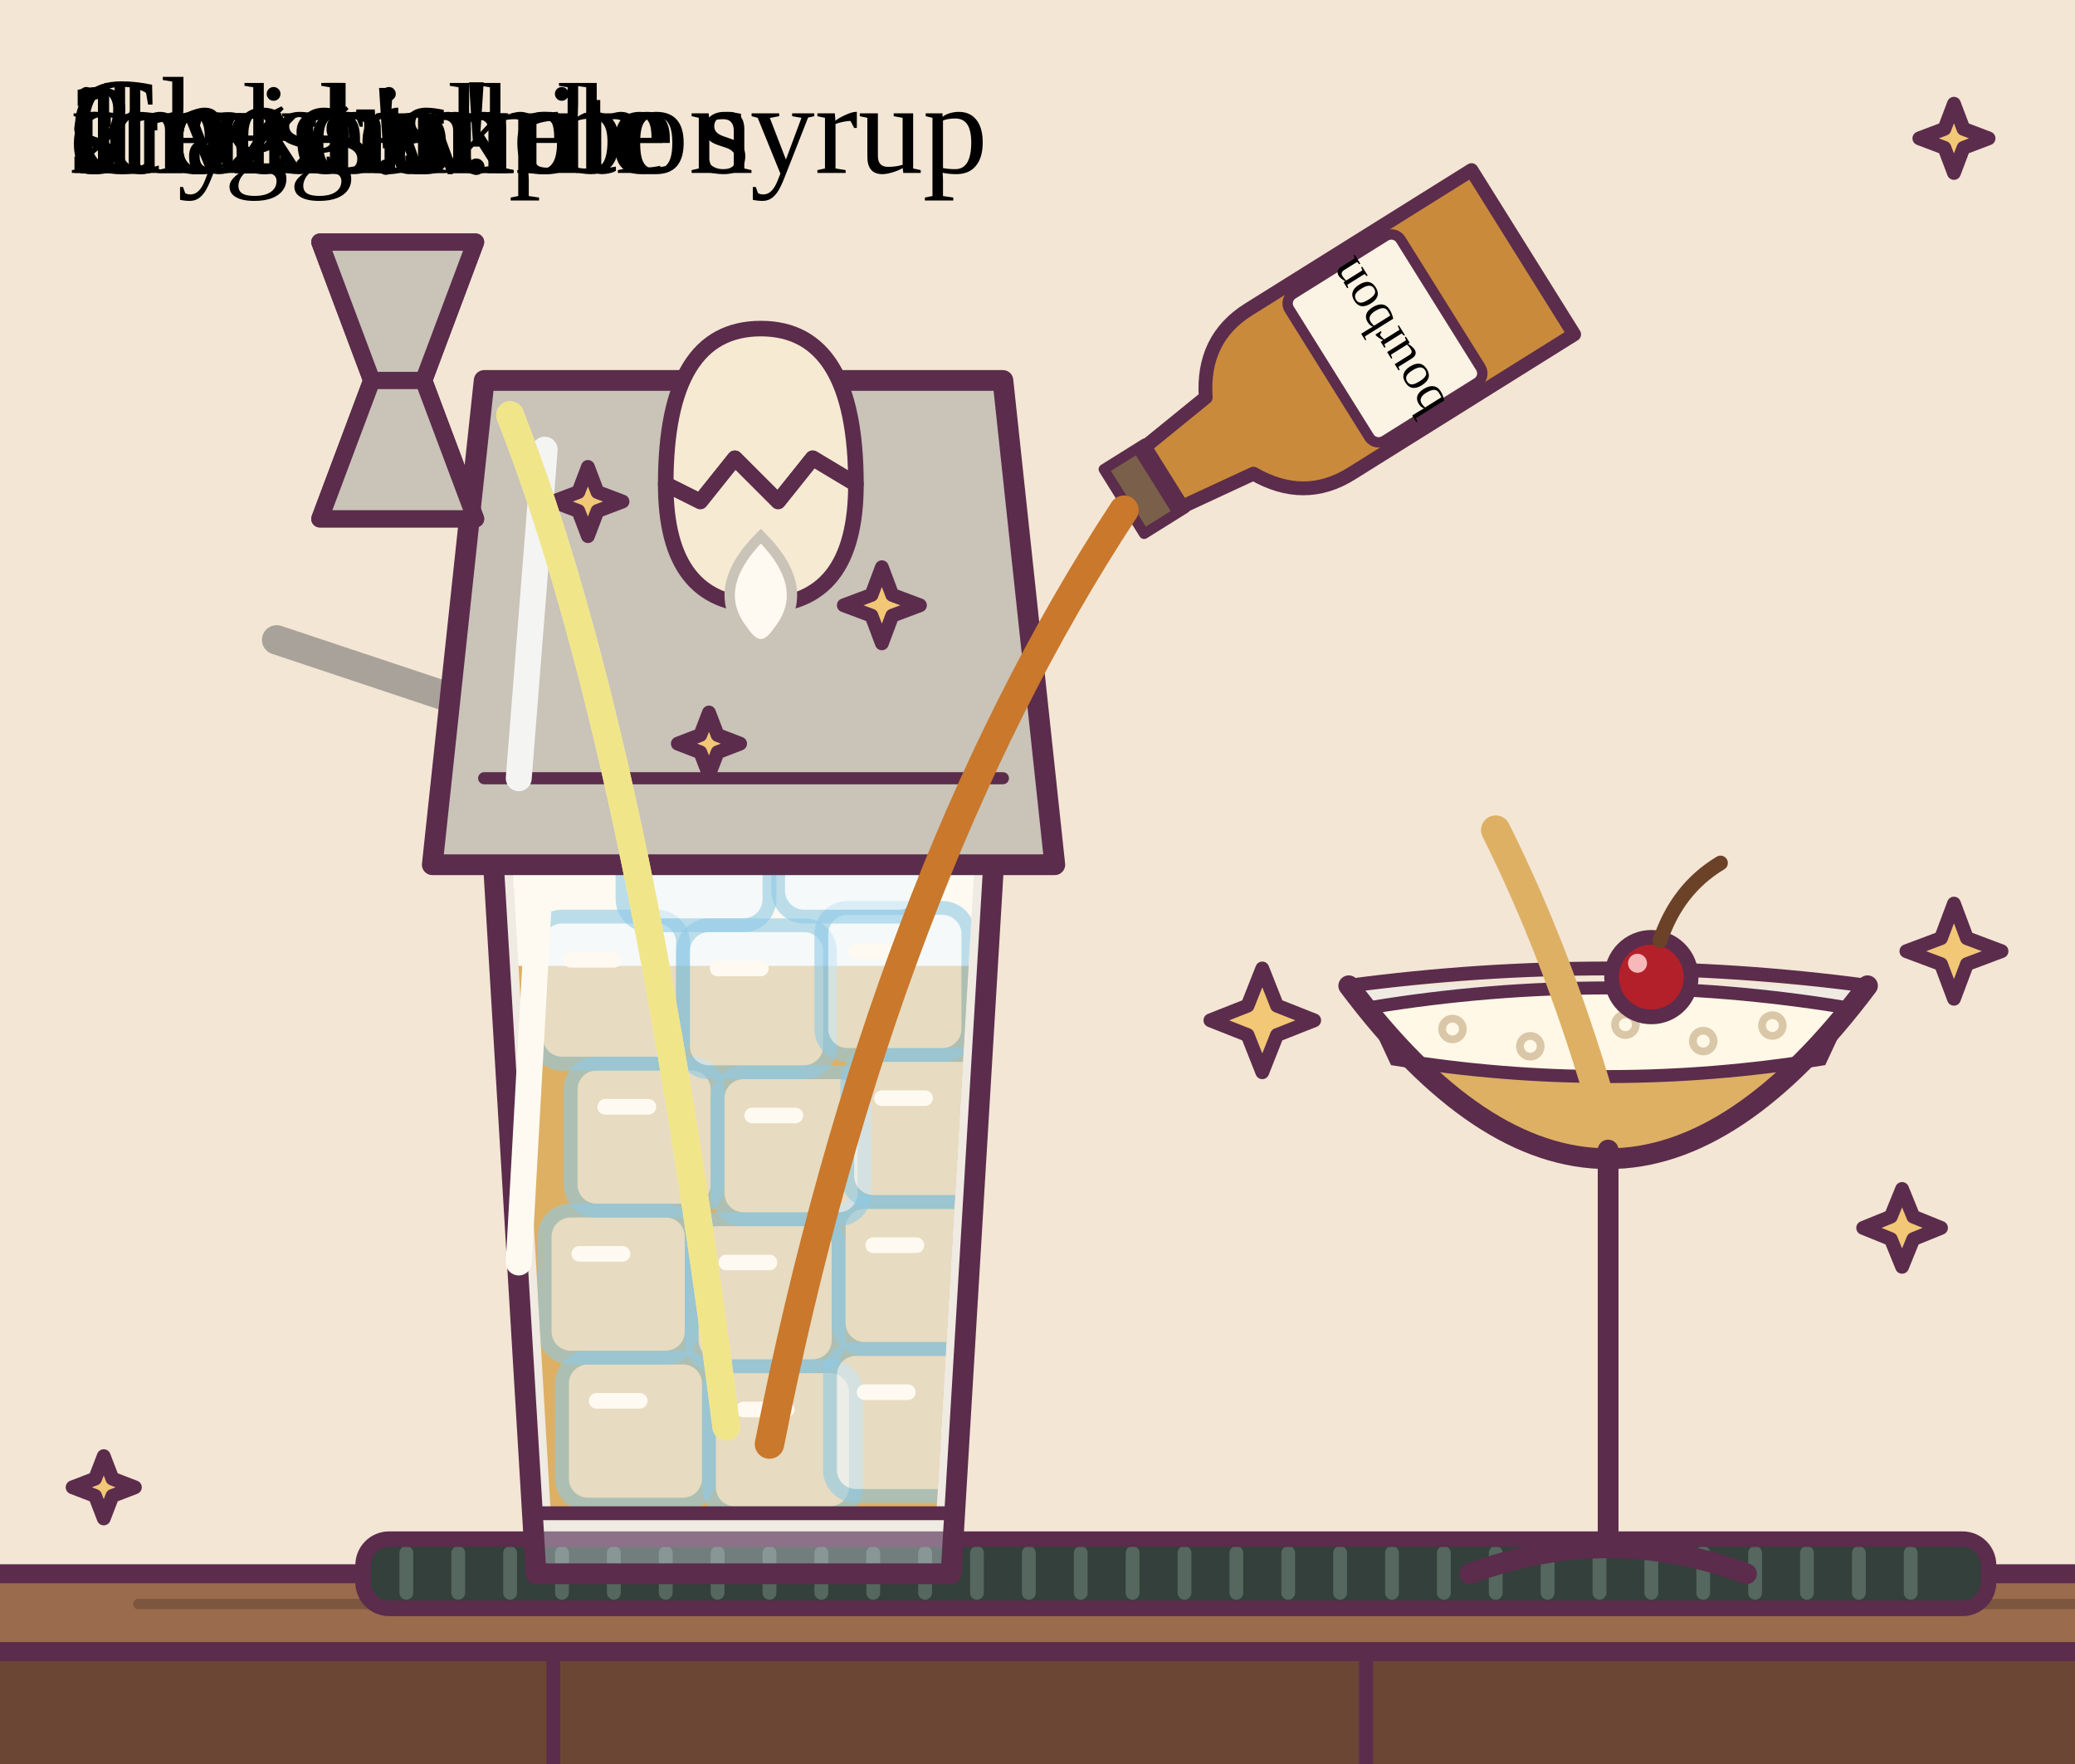
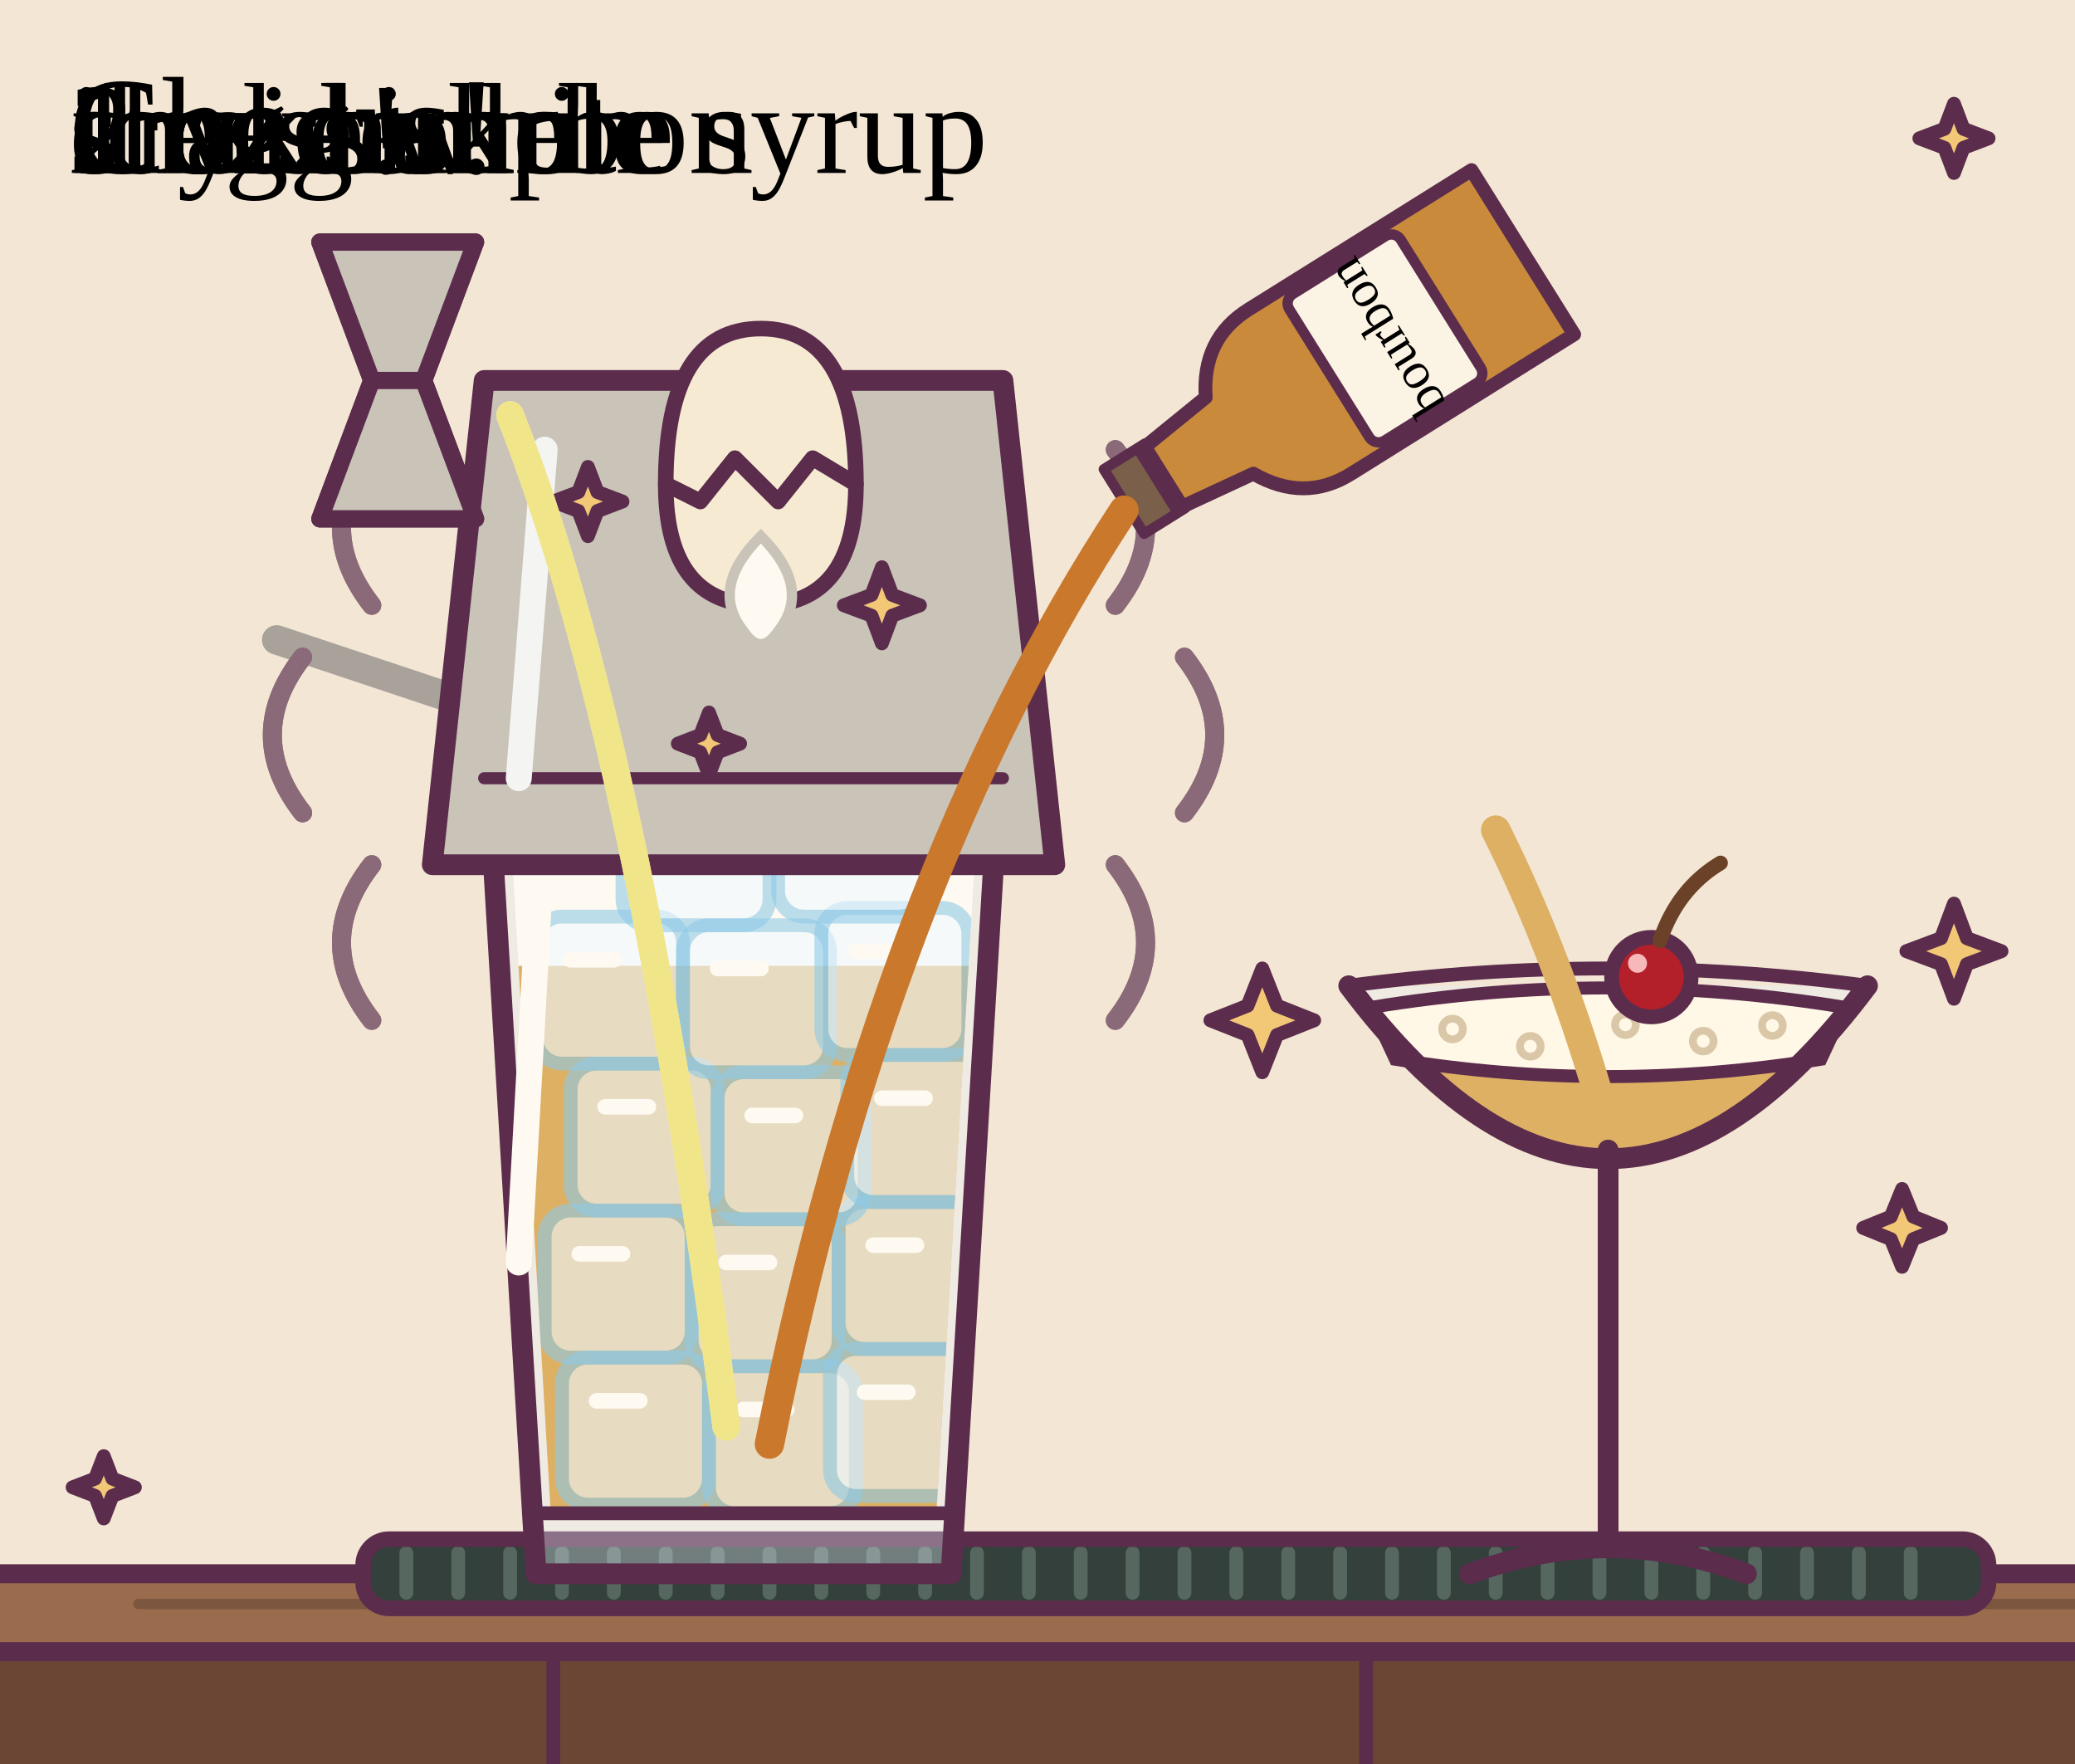
<svg viewBox="0 0 240 204" role="img" aria-label="How to make a Whiskey Sour, step by step: Combine ingredients. Add everything to your shaker. Dry shake. Shake hard, without ice, for about 15 seconds. That's what whips the egg white into foam. Wet shake. Add ice and shake again, until the shaker is frosty cold. Serve up. Strain into a chilled coupe, no ice, and top with a cherry. Cheers!">
  <g transform="translate(-104 -14)">
    <g filter="url(#wash)">
      <rect x="0" y="0" width="400" height="236" fill="#f3e6d4" />
    </g>
    <rect x="0" y="196" width="400" height="40" fill="#6e4b39" />
    <g filter="url(#wash)">
      <rect x="0" y="196" width="400" height="9" fill="#9a6b4c" />
      <rect x="0" y="205" width="400" height="31" fill="#6b4634" />
    </g>
    <g filter="url(#crayon)" fill="none" stroke="#5b2c4c" stroke-width="2.2" stroke-linecap="round" stroke-linejoin="round">
      <path d="M0 196 H400 M0 205 H400" />
      <path d="M64 205 V236" stroke-width="1.6" />
      <path d="M168 205 V236" stroke-width="1.6" />
      <path d="M262 205 V236" stroke-width="1.6" />
      <path d="M352 205 V236" stroke-width="1.6" />
      <path d="M22 199.5 h38" stroke="#7d5640" stroke-width="1.2" />
      <path d="M120 199.5 h54" stroke="#7d5640" stroke-width="1.2" />
      <path d="M230 199.5 h30" stroke="#7d5640" stroke-width="1.2" />
      <path d="M300 199.5 h46" stroke="#7d5640" stroke-width="1.2" />
    </g>
    <rect x="146" y="192" width="188" height="8" rx="3" fill="#33403b" />
    <path d="M151 193.6 v4.6" stroke="#55675f" stroke-width="1.6" stroke-linecap="round" />
    <path d="M157 193.6 v4.6" stroke="#55675f" stroke-width="1.6" stroke-linecap="round" />
    <path d="M163 193.6 v4.6" stroke="#55675f" stroke-width="1.6" stroke-linecap="round" />
    <path d="M169 193.6 v4.6" stroke="#55675f" stroke-width="1.6" stroke-linecap="round" />
    <path d="M175 193.6 v4.6" stroke="#55675f" stroke-width="1.6" stroke-linecap="round" />
    <path d="M181 193.6 v4.6" stroke="#55675f" stroke-width="1.6" stroke-linecap="round" />
    <path d="M187 193.6 v4.6" stroke="#55675f" stroke-width="1.6" stroke-linecap="round" />
    <path d="M193 193.6 v4.6" stroke="#55675f" stroke-width="1.6" stroke-linecap="round" />
    <path d="M199 193.6 v4.6" stroke="#55675f" stroke-width="1.6" stroke-linecap="round" />
    <path d="M205 193.6 v4.6" stroke="#55675f" stroke-width="1.6" stroke-linecap="round" />
    <path d="M211 193.6 v4.6" stroke="#55675f" stroke-width="1.6" stroke-linecap="round" />
    <path d="M217 193.6 v4.6" stroke="#55675f" stroke-width="1.6" stroke-linecap="round" />
    <path d="M223 193.6 v4.6" stroke="#55675f" stroke-width="1.6" stroke-linecap="round" />
    <path d="M229 193.6 v4.6" stroke="#55675f" stroke-width="1.6" stroke-linecap="round" />
    <path d="M235 193.6 v4.6" stroke="#55675f" stroke-width="1.6" stroke-linecap="round" />
    <path d="M241 193.6 v4.6" stroke="#55675f" stroke-width="1.6" stroke-linecap="round" />
    <path d="M247 193.6 v4.6" stroke="#55675f" stroke-width="1.6" stroke-linecap="round" />
    <path d="M253 193.6 v4.6" stroke="#55675f" stroke-width="1.6" stroke-linecap="round" />
    <path d="M259 193.6 v4.6" stroke="#55675f" stroke-width="1.6" stroke-linecap="round" />
    <path d="M265 193.6 v4.6" stroke="#55675f" stroke-width="1.6" stroke-linecap="round" />
    <path d="M271 193.6 v4.6" stroke="#55675f" stroke-width="1.6" stroke-linecap="round" />
    <path d="M277 193.6 v4.6" stroke="#55675f" stroke-width="1.6" stroke-linecap="round" />
    <path d="M283 193.6 v4.6" stroke="#55675f" stroke-width="1.6" stroke-linecap="round" />
    <path d="M289 193.6 v4.6" stroke="#55675f" stroke-width="1.6" stroke-linecap="round" />
    <path d="M295 193.6 v4.6" stroke="#55675f" stroke-width="1.6" stroke-linecap="round" />
    <path d="M301 193.6 v4.6" stroke="#55675f" stroke-width="1.6" stroke-linecap="round" />
    <path d="M307 193.6 v4.6" stroke="#55675f" stroke-width="1.6" stroke-linecap="round" />
    <path d="M313 193.6 v4.6" stroke="#55675f" stroke-width="1.6" stroke-linecap="round" />
    <path d="M319 193.6 v4.6" stroke="#55675f" stroke-width="1.6" stroke-linecap="round" />
    <path d="M325 193.6 v4.6" stroke="#55675f" stroke-width="1.6" stroke-linecap="round" />
    <g filter="url(#crayon)" fill="none" stroke="#5b2c4c" stroke-width="2.6" stroke-linecap="round" stroke-linejoin="round">
      <rect x="146" y="192" width="188" height="8" rx="3" stroke-width="1.8" />
    </g>
    <g class="twinkle d2" style="transform-origin:330px 30px">
      <path d="M330 26 L331.1 28.9 L334 30 L331.1 31.1 L330 34 L328.9 31.1 L326 30 L328.9 28.9Z" fill="#f2c776" stroke="#5b2c4c" stroke-width="1.6" stroke-linejoin="round" />
    </g>
    <g class="twinkle d3" style="transform-origin:116px 186px">
      <path d="M116 182.4 L117 185 L119.6 186 L117 187 L116 189.6 L115 187 L112.4 186 L115 185Z" fill="#f2c776" stroke="#5b2c4c" stroke-width="1.6" stroke-linejoin="round" />
    </g>
-     <g class="mix30">
-       <g class="tip29" style="transform-origin:220px 96px">
-         <g class="shk28" style="transform-origin:190px 116px">
+     <g class="mix32">
+       <g class="tip31" style="transform-origin:220px 96px">
+         <g class="shk30" style="transform-origin:190px 116px">
          <g filter="url(#wash)">
            <path d="M160 96 L220 96 L214 196 L166 196Z" fill="#e7f1fb" opacity=".35" />
          </g>
          <clipPath id="whiskey-sour-mx">
            <path d="M162.4 99 L217.6 99 L212.3 189 L167.7 189Z" />
          </clipPath>
          <g clip-path="url(#whiskey-sour-mx)">
            <g filter="url(#wash)">
              <g class="ml5" style="transform-origin:190px 190px">
                <rect x="158" y="169.5" width="64" height="20.5" fill="#c9782c" />
              </g>
              <g class="ml6" style="transform-origin:190px 170px">
                <rect x="158" y="159.5" width="64" height="10.5" fill="#f3e9c4" />
              </g>
              <g class="ml7" style="transform-origin:190px 160px">
                <rect x="158" y="149.5" width="64" height="10.5" fill="#f1e58a" />
              </g>
              <g class="ml8" style="transform-origin:190px 150px">
                <rect x="158" y="141.5" width="64" height="8.5" fill="#fffaf1" />
              </g>
              <g class="mixed9" style="transform-origin:190px 190px">
                <rect x="158" y="125.2" width="64" height="64.8" fill="#ddb064" />
              </g>
              <g class="mfoam10">
                <rect x="158" y="113.2" width="64" height="12.5" fill="#fffaf1" />
              </g>
            </g>
            <g class="mice11" style="transform-origin:177.5px 179.5px">
              <rect x="169" y="171" width="17" height="17" rx="3" fill="#eef8ff" opacity=".6" stroke="#8ecae6" stroke-width="1.6" />
              <path d="M173 176 h5" stroke="#fffaf1" stroke-width="1.8" stroke-linecap="round" />
            </g>
            <g class="mice12" style="transform-origin:194.5px 180.5px">
              <rect x="186" y="172" width="17" height="17" rx="3" fill="#eef8ff" opacity=".6" stroke="#8ecae6" stroke-width="1.6" />
              <path d="M190 177 h5" stroke="#fffaf1" stroke-width="1.8" stroke-linecap="round" />
            </g>
            <g class="mice13" style="transform-origin:208.5px 178.5px">
              <rect x="200" y="170" width="17" height="17" rx="3" fill="#eef8ff" opacity=".6" stroke="#8ecae6" stroke-width="1.6" />
              <path d="M204 175 h5" stroke="#fffaf1" stroke-width="1.8" stroke-linecap="round" />
            </g>
            <g class="mice14" style="transform-origin:175.5px 162.5px">
              <rect x="167" y="154" width="17" height="17" rx="3" fill="#eef8ff" opacity=".6" stroke="#8ecae6" stroke-width="1.6" />
              <path d="M171 159 h5" stroke="#fffaf1" stroke-width="1.8" stroke-linecap="round" />
            </g>
            <g class="mice15" style="transform-origin:192.5px 163.5px">
              <rect x="184" y="155" width="17" height="17" rx="3" fill="#eef8ff" opacity=".6" stroke="#8ecae6" stroke-width="1.6" />
              <path d="M188 160 h5" stroke="#fffaf1" stroke-width="1.8" stroke-linecap="round" />
            </g>
            <g class="mice16" style="transform-origin:209.5px 161.5px">
              <rect x="201" y="153" width="17" height="17" rx="3" fill="#eef8ff" opacity=".6" stroke="#8ecae6" stroke-width="1.6" />
              <path d="M205 158 h5" stroke="#fffaf1" stroke-width="1.8" stroke-linecap="round" />
            </g>
            <g class="mice17" style="transform-origin:178.5px 145.5px">
              <rect x="170" y="137" width="17" height="17" rx="3" fill="#eef8ff" opacity=".6" stroke="#8ecae6" stroke-width="1.6" />
              <path d="M174 142 h5" stroke="#fffaf1" stroke-width="1.8" stroke-linecap="round" />
            </g>
            <g class="mice18" style="transform-origin:195.5px 146.5px">
              <rect x="187" y="138" width="17" height="17" rx="3" fill="#eef8ff" opacity=".6" stroke="#8ecae6" stroke-width="1.6" />
              <path d="M191 143 h5" stroke="#fffaf1" stroke-width="1.8" stroke-linecap="round" />
            </g>
            <g class="mice19" style="transform-origin:210.5px 144.5px">
              <rect x="202" y="136" width="17" height="17" rx="3" fill="#eef8ff" opacity=".6" stroke="#8ecae6" stroke-width="1.6" />
              <path d="M206 141 h5" stroke="#fffaf1" stroke-width="1.8" stroke-linecap="round" />
            </g>
            <g class="mice20" style="transform-origin:174.5px 128.5px">
              <rect x="166" y="120" width="17" height="17" rx="3" fill="#eef8ff" opacity=".6" stroke="#8ecae6" stroke-width="1.6" />
              <path d="M170 125 h5" stroke="#fffaf1" stroke-width="1.8" stroke-linecap="round" />
            </g>
            <g class="mice21" style="transform-origin:191.5px 129.5px">
              <rect x="183" y="121" width="17" height="17" rx="3" fill="#eef8ff" opacity=".6" stroke="#8ecae6" stroke-width="1.6" />
              <path d="M187 126 h5" stroke="#fffaf1" stroke-width="1.8" stroke-linecap="round" />
            </g>
            <g class="mice22" style="transform-origin:207.5px 127.5px">
              <rect x="199" y="119" width="17" height="17" rx="3" fill="#eef8ff" opacity=".6" stroke="#8ecae6" stroke-width="1.6" />
              <path d="M203 124 h5" stroke="#fffaf1" stroke-width="1.8" stroke-linecap="round" />
            </g>
            <g class="mice23" style="transform-origin:184.5px 112.5px">
              <rect x="176" y="104" width="17" height="17" rx="3" fill="#eef8ff" opacity=".6" stroke="#8ecae6" stroke-width="1.6" />
              <path d="M180 109 h5" stroke="#fffaf1" stroke-width="1.8" stroke-linecap="round" />
            </g>
            <g class="mice24" style="transform-origin:202.5px 111.5px">
              <rect x="194" y="103" width="17" height="17" rx="3" fill="#eef8ff" opacity=".6" stroke="#8ecae6" stroke-width="1.6" />
              <path d="M198 108 h5" stroke="#fffaf1" stroke-width="1.8" stroke-linecap="round" />
            </g>
          </g>
          <g filter="url(#crayon)" fill="none" stroke="#5b2c4c" stroke-width="2.6" stroke-linecap="round" stroke-linejoin="round">
            <path d="M160 96 L220 96 L214 196 L166 196Z" stroke-width="2.4" />
            <path d="M166 189 H214" stroke-width="1.6" />
            <path d="M167 106 L164 160" stroke="#fffaf1" stroke-width="3" />
          </g>
          <g class="strainer25">
            <g filter="url(#crayon)" fill="none" stroke="#5b2c4c" stroke-width="2.6" stroke-linecap="round" stroke-linejoin="round">
              <path d="M160 96 H220" stroke="#a9a29a" stroke-width="3.4" />
              <path d="M162 100 q3 3.4 6 0 q3 3.4 6 0 q3 3.4 6 0 q3 3.4 6 0 q3 3.4 6 0 q3 3.4 6 0 q3 3.4 6 0 q3 3.4 6 0 q3 3.4 6 0 q3 3.4 6 0" stroke="#8a8f96" stroke-width="1.5" />
              <path d="M160 96 L136 88" stroke="#a9a29a" stroke-width="3.4" />
            </g>
          </g>
-           <g class="tin27">
+           <g class="tin29">
            <g filter="url(#wash)">
              <path d="M154 114 L226 114 L220 58 L160 58Z" fill="#c9c3b8" />
            </g>
            <g filter="url(#crayon)" fill="none" stroke="#5b2c4c" stroke-width="2.6" stroke-linecap="round" stroke-linejoin="round">
              <path d="M154 114 L226 114 L220 58 L160 58Z" stroke-width="2.4" />
              <path d="M160 104 H220" stroke-width="1.4" />
              <path d="M167 66 L164 104" stroke="#f4f4f2" stroke-width="3" />
            </g>
-             <g class="frost26">
+             <g class="frost28">
              <g class="twinkle" style="transform-origin:172px 72px">
                <path d="M172 68 L173.1 70.9 L176 72 L173.1 73.1 L172 76 L170.9 73.1 L168 72 L170.9 70.9Z" fill="#f2c776" stroke="#5b2c4c" stroke-width="1.6" stroke-linejoin="round" />
              </g>
              <g class="twinkle d2" style="transform-origin:206px 84px">
                <path d="M206 79.6 L207.2 82.8 L210.4 84 L207.2 85.2 L206 88.4 L204.8 85.2 L201.6 84 L204.8 82.8Z" fill="#f2c776" stroke="#5b2c4c" stroke-width="1.6" stroke-linejoin="round" />
              </g>
              <g class="twinkle d3" style="transform-origin:186px 100px">
                <path d="M186 96.4 L187 99 L189.6 100 L187 101 L186 103.6 L185 101 L182.4 100 L185 99Z" fill="#f2c776" stroke="#5b2c4c" stroke-width="1.6" stroke-linejoin="round" />
              </g>
            </g>
+           </g>
+         </g>
+         <g class="whoosh26">
+           <g filter="url(#crayon)" fill="none" stroke="#5b2c4c" stroke-width="2.6" stroke-linecap="round" stroke-linejoin="round">
+             <path d="M147 66 q-7 9 0 18 M139 90 q-7 9 0 18 M147 114 q-7 9 0 18 M233 66 q7 9 0 18 M241 90 q7 9 0 18 M233 114 q7 9 0 18" stroke="#8a6a78" stroke-width="2.2" />
+           </g>
+         </g>
+         <g class="whoosh27">
+           <g filter="url(#crayon)" fill="none" stroke="#5b2c4c" stroke-width="2.6" stroke-linecap="round" stroke-linejoin="round">
+             <path d="M147 66 q-7 9 0 18 M139 90 q-7 9 0 18 M147 114 q-7 9 0 18 M233 66 q7 9 0 18 M241 90 q7 9 0 18 M233 114 q7 9 0 18" stroke="#8a6a78" stroke-width="2.2" />
          </g>
        </g>
      </g>
    </g>
    <g transform="translate(290 196) scale(1)">
      <g filter="url(#wash)">
        <path d="M-30 -68 Q0 -28 30 -68Z" fill="#e7f1fb" opacity=".35" />
      </g>
      <g class="gc3">
        <clipPath id="whiskey-sour-gl">
          <path d="M-28 -66 Q0 -32 28 -66Z" />
        </clipPath>
        <g clip-path="url(#whiskey-sour-gl)">
          <g filter="url(#wash)">
            <g class="band1" style="transform-origin:0px -47.5px">
              <rect x="-40" y="-65.6" width="80" height="18.1" fill="#ddb064" />
            </g>
          </g>
          <g filter="url(#wash)" />
        </g>
        <g class="foam2">
          <path d="M-27.4 -65.5 Q0 -70 27.4 -65.5 L24.6 -59.5 Q0 -55.5 -24.6 -59.5Z" fill="#fff8e6" stroke="#5b2c4c" stroke-width="1.5" />
          <circle cx="-18" cy="-63" r="1.2" fill="none" stroke="#d9c7a8" stroke-width=".9" />
          <circle cx="-9" cy="-61" r="1.2" fill="none" stroke="#d9c7a8" stroke-width=".9" />
          <circle cx="2" cy="-63.5" r="1.2" fill="none" stroke="#d9c7a8" stroke-width=".9" />
          <circle cx="11" cy="-61.6" r="1.2" fill="none" stroke="#d9c7a8" stroke-width=".9" />
          <circle cx="19" cy="-63.4" r="1.2" fill="none" stroke="#d9c7a8" stroke-width=".9" />
        </g>
      </g>
      <g filter="url(#crayon)" fill="none" stroke="#5b2c4c" stroke-width="2.6" stroke-linecap="round" stroke-linejoin="round">
        <path d="M-30 -68 Q0 -28 30 -68" stroke-width="2.4" />
        <path d="M-30 -68 Q0 -72 30 -68" stroke-width="1.6" />
        <path d="M0 -49 V-4 M-16 0 Q0 -6 16 0" stroke-width="2.4" />
      </g>
      <g class="garn4">
        <g transform="translate(5 -69)">
          <g filter="url(#wash)">
            <circle r="4.6" fill="#b3202a" />
          </g>
          <g filter="url(#crayon)" fill="none" stroke="#5b2c4c" stroke-width="2.6" stroke-linecap="round" stroke-linejoin="round">
            <circle r="4.6" stroke-width="1.7" />
            <path d="M1 -4.2 q2 -6 7 -9" stroke="#6b4228" stroke-width="1.7" />
          </g>
          <circle cx="-1.6" cy="-1.6" r="1.1" fill="#f6b8b8" />
        </g>
      </g>
    </g>
-     <g class="btl31" style="transform-origin:234px 72px">
+     <g class="btl33" style="transform-origin:234px 72px">
      <g transform="translate(234 72) rotate(-122)">
        <g transform="translate(0 54.4) scale(0.8)">
          <g filter="url(#wash)">
            <path d="M-14 0 L-14 -38 Q-14 -46 -6.5 -50 L-5 -62 L5 -62 L6.5 -50 Q14 -46 14 -38 L14 0Z" fill="#c98a3c" />
            <rect x="-12.5" y="-33" width="25" height="19" rx="1.6" fill="#fbf3e3" />
            <path d="M-5.5 -68 h11 v7 h-11Z" fill="#7a5f4a" />
          </g>
          <g filter="url(#crayon)" fill="none" stroke="#5b2c4c" stroke-width="2.6" stroke-linecap="round" stroke-linejoin="round">
            <path d="M-14 0 L-14 -38 Q-14 -46 -6.5 -50 L-5 -62 L5 -62 L6.5 -50 Q14 -46 14 -38 L14 0Z" stroke-width="2" />
            <rect x="-12.5" y="-33" width="25" height="19" rx="1.6" stroke-width="1.5" />
            <path d="M-5.5 -68 h11 v7 h-11Z" stroke-width="1.5" />
          </g>
          <text class="letter" x="0" y="-20.8" font-size="7.6" text-anchor="middle" textLength="22" lengthAdjust="spacingAndGlyphs">bourbon</text>
        </g>
      </g>
    </g>
-     <g filter="url(#crayon)" fill="none" stroke="#5b2c4c" stroke-width="2.6" stroke-linecap="round" stroke-linejoin="round" class="pour32">
+     <g filter="url(#crayon)" fill="none" stroke="#5b2c4c" stroke-width="2.6" stroke-linecap="round" stroke-linejoin="round" class="pour34">
      <path d="M234 73 Q206 115.6 193 181" stroke="#c9782c" stroke-width="3.4" />
    </g>
-     <g class="jig34" style="transform-origin:150px 58px">
+     <g class="jig36" style="transform-origin:150px 58px">
      <g transform="translate(150 58)">
        <g filter="url(#wash)">
          <path d="M-9 -16 L9 -16 L3 0 L9 16 L-9 16 L-3 0Z" fill="#c9c3b8" />
        </g>
        <g filter="url(#crayon)" fill="none" stroke="#5b2c4c" stroke-width="2.6" stroke-linecap="round" stroke-linejoin="round">
          <path d="M-9 -16 L9 -16 L3 0 L9 16 L-9 16 L-3 0Z M-3 0 H3" stroke-width="2" />
        </g>
      </g>
    </g>
-     <g filter="url(#crayon)" fill="none" stroke="#5b2c4c" stroke-width="2.6" stroke-linecap="round" stroke-linejoin="round" class="pour35">
+     <g filter="url(#crayon)" fill="none" stroke="#5b2c4c" stroke-width="2.6" stroke-linecap="round" stroke-linejoin="round" class="pour37">
      <path d="M163 62 Q178 100 188 179" stroke="#f3e9c4" stroke-width="3.2" />
    </g>
-     <g class="jig37" style="transform-origin:150px 58px">
+     <g class="jig39" style="transform-origin:150px 58px">
      <g transform="translate(150 58)">
        <g filter="url(#wash)">
          <path d="M-9 -16 L9 -16 L3 0 L9 16 L-9 16 L-3 0Z" fill="#c9c3b8" />
        </g>
        <g filter="url(#crayon)" fill="none" stroke="#5b2c4c" stroke-width="2.6" stroke-linecap="round" stroke-linejoin="round">
          <path d="M-9 -16 L9 -16 L3 0 L9 16 L-9 16 L-3 0Z M-3 0 H3" stroke-width="2" />
        </g>
      </g>
    </g>
-     <g filter="url(#crayon)" fill="none" stroke="#5b2c4c" stroke-width="2.6" stroke-linecap="round" stroke-linejoin="round" class="pour38">
+     <g filter="url(#crayon)" fill="none" stroke="#5b2c4c" stroke-width="2.6" stroke-linecap="round" stroke-linejoin="round" class="pour40">
      <path d="M163 62 Q178 100 188 179" stroke="#f1e58a" stroke-width="3.2" />
    </g>
-     <g class="egg40">
-       <g class="egt41" style="transform-origin:192px 70px">
+     <g class="egg42">
+       <g class="egt43" style="transform-origin:192px 70px">
        <g transform="translate(192 70)">
          <g filter="url(#wash)">
            <path d="M-11 0 Q-11 -18 0 -18 Q11 -18 11 0 L6 -3 L2 2 L-3 -3 L-7 2Z" fill="#f6ead2" />
          </g>
          <g filter="url(#crayon)" fill="none" stroke="#5b2c4c" stroke-width="2.6" stroke-linecap="round" stroke-linejoin="round">
            <path d="M-11 0 Q-11 -18 0 -18 Q11 -18 11 0 L6 -3 L2 2 L-3 -3 L-7 2Z" stroke-width="1.8" />
          </g>
        </g>
      </g>
-       <g class="egb42" style="transform-origin:192px 70px">
+       <g class="egb44" style="transform-origin:192px 70px">
        <g transform="translate(192 70)">
          <g filter="url(#wash)">
            <path d="M-11 0 Q-11 14 0 14 Q11 14 11 0 L6 -3 L2 2 L-3 -3 L-7 2Z" fill="#f6ead2" />
          </g>
          <g filter="url(#crayon)" fill="none" stroke="#5b2c4c" stroke-width="2.6" stroke-linecap="round" stroke-linejoin="round">
            <path d="M-11 0 Q-11 14 0 14 Q11 14 11 0 L6 -3 L2 2 L-3 -3 L-7 2Z" stroke-width="1.8" />
          </g>
        </g>
      </g>
    </g>
-     <g class="egw43">
+     <g class="egw45">
      <path d="M192 76 q-6 6 -2 11 q2 3 4 0 q4 -5 -2 -11Z" fill="#fffaf1" stroke="#c9c3b8" stroke-width="1.2" />
    </g>
-     <g filter="url(#crayon)" fill="none" stroke="#5b2c4c" stroke-width="2.6" stroke-linecap="round" stroke-linejoin="round" class="pour48">
+     <g filter="url(#crayon)" fill="none" stroke="#5b2c4c" stroke-width="2.6" stroke-linecap="round" stroke-linejoin="round" class="pour50">
      <path d="M277 110 Q284 124 289 141" stroke="#ddb064" stroke-width="3.4" />
    </g>
-     <g class="cheer51">
+     <g class="cheer53">
      <g class="twinkle" style="transform-origin:250px 132px">
        <path d="M250 126 L251.7 130.3 L256 132 L251.7 133.7 L250 138 L248.3 133.7 L244 132 L248.3 130.3Z" fill="#f2c776" stroke="#5b2c4c" stroke-width="1.6" stroke-linejoin="round" />
      </g>
      <g class="twinkle d2" style="transform-origin:330px 124px">
        <path d="M330 118.5 L331.5 122.5 L335.5 124 L331.5 125.5 L330 129.5 L328.5 125.5 L324.5 124 L328.5 122.5Z" fill="#f2c776" stroke="#5b2c4c" stroke-width="1.6" stroke-linejoin="round" />
      </g>
      <g class="twinkle d3" style="transform-origin:324px 156px">
        <path d="M324 151.5 L325.3 154.7 L328.5 156 L325.3 157.3 L324 160.5 L322.7 157.3 L319.5 156 L322.7 154.7Z" fill="#f2c776" stroke="#5b2c4c" stroke-width="1.6" stroke-linejoin="round" />
      </g>
    </g>
-     <text class="letter cap33" x="112" y="34" font-size="15">2 oz bourbon</text>
-     <text class="letter cap36" x="112" y="34" font-size="15">1 oz simple syrup</text>
-     <text class="letter cap39" x="112" y="34" font-size="15">1 oz lemon</text>
-     <text class="letter cap44" x="112" y="34" font-size="15">1 egg white</text>
-     <text class="letter cap45" x="112" y="34" font-size="15">dry shake</text>
-     <text class="letter cap46" x="112" y="34" font-size="15">ice</text>
-     <text class="letter cap47" x="112" y="34" font-size="15">shake!</text>
-     <text class="letter cap49" x="112" y="34" font-size="15">strain</text>
-     <text class="letter cap50" x="112" y="34" font-size="16">Cheers!</text>
+     <text class="letter cap35" x="112" y="34" font-size="15">2 oz bourbon</text>
+     <text class="letter cap38" x="112" y="34" font-size="15">1 oz simple syrup</text>
+     <text class="letter cap41" x="112" y="34" font-size="15">1 oz lemon</text>
+     <text class="letter cap46" x="112" y="34" font-size="15">1 egg white</text>
+     <text class="letter cap47" x="112" y="34" font-size="15">dry shake</text>
+     <text class="letter cap48" x="112" y="34" font-size="15">ice</text>
+     <text class="letter cap49" x="112" y="34" font-size="15">shake!</text>
+     <text class="letter cap51" x="112" y="34" font-size="15">strain</text>
+     <text class="letter cap52" x="112" y="34" font-size="16">Cheers!</text>
  </g>
</svg>
